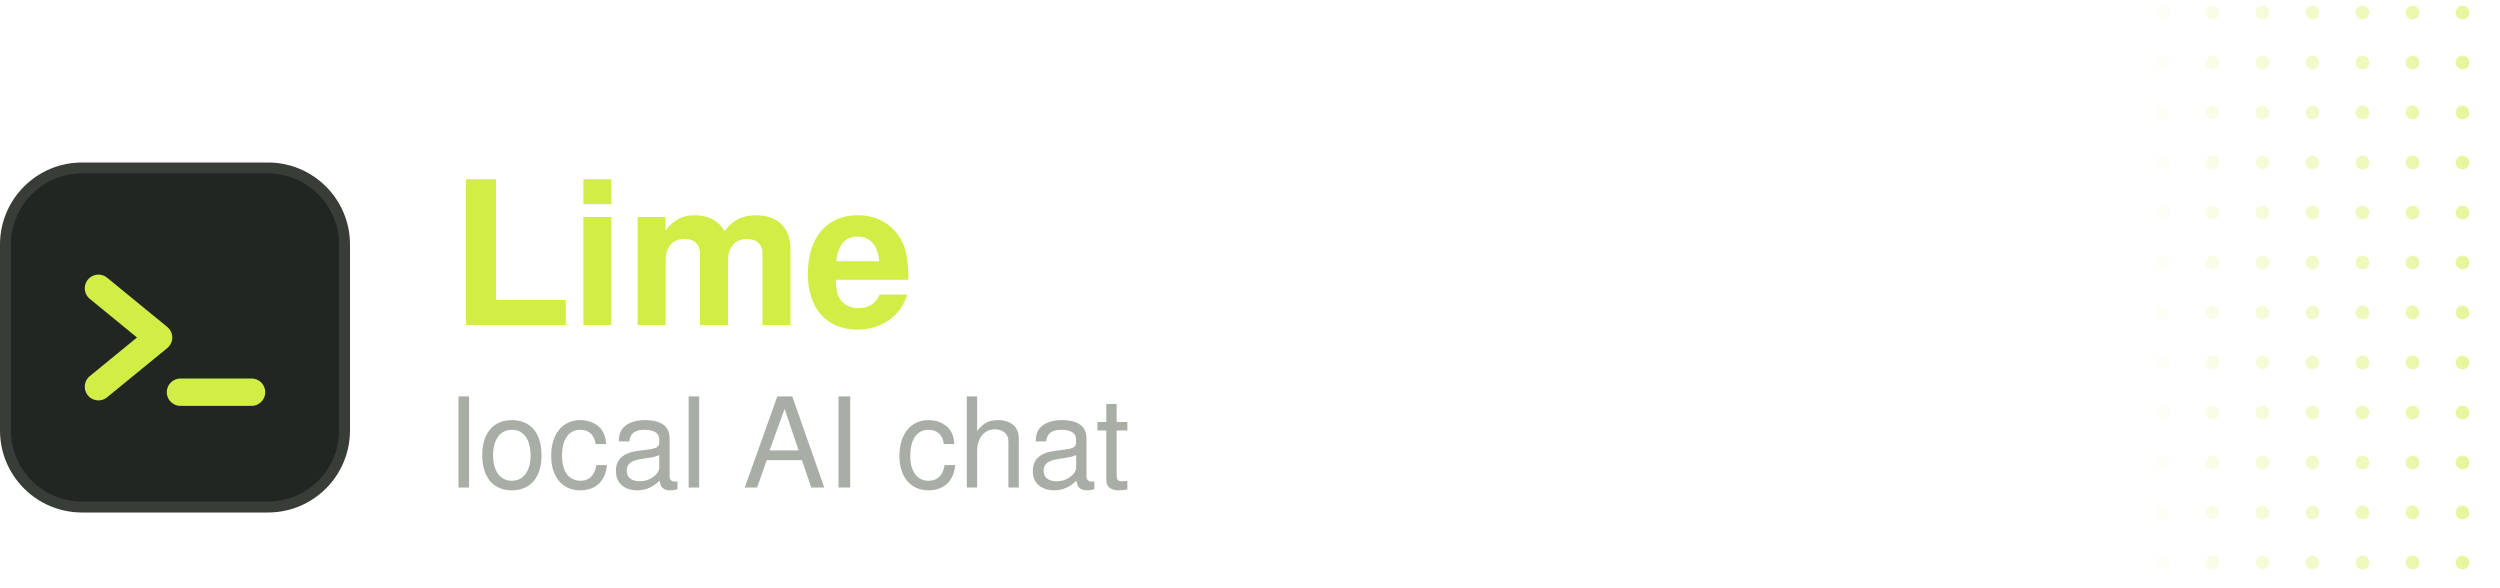
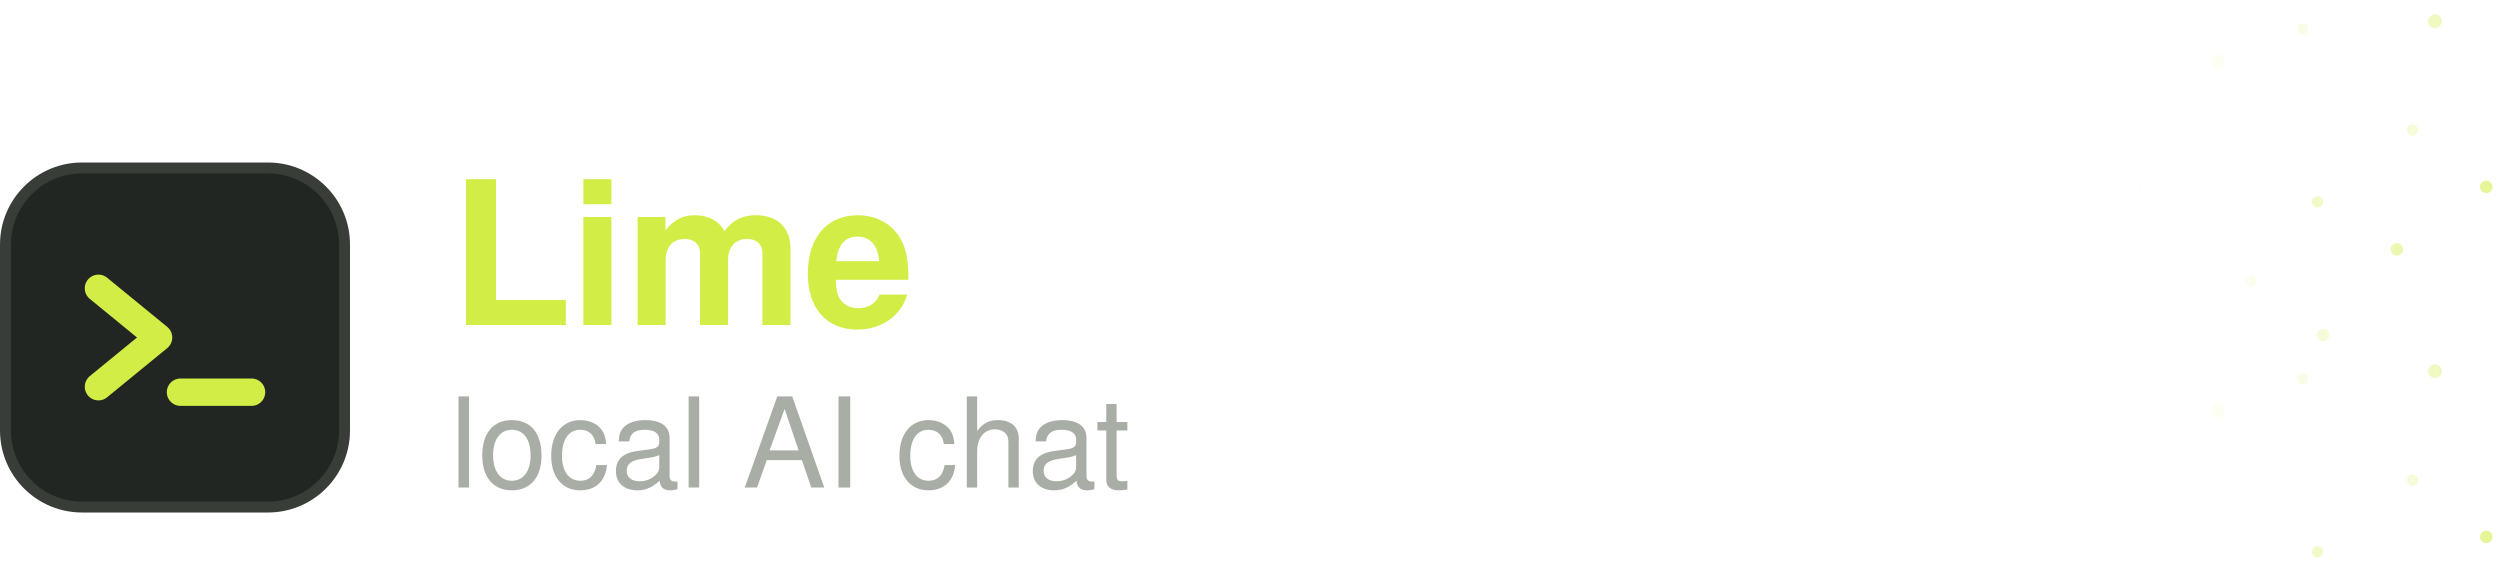
<svg xmlns="http://www.w3.org/2000/svg" width="400" height="94" viewBox="0 0 400 94">
  <defs>
-     <pattern id="p" width="8" height="8" patternUnits="userSpaceOnUse">
-       <circle cx="2" cy="2" r="1.1" fill="#d2ee46" />
+     <pattern id="p" width="56" height="56" patternUnits="userSpaceOnUse">
+       <g fill="#d2ee46">
+         <circle cx="18.8" cy="9.8" r="1.1" fill-opacity="0.45" />
+         <circle cx="5.8" cy="29.9" r="1" fill-opacity="1" />
+         <circle cx="24.1" cy="45.0" r="0.9" fill-opacity="0.45" />
+         <circle cx="34.8" cy="32.3" r="0.9" fill-opacity="1" />
+         <circle cx="32.4" cy="4.6" r="0.9" fill-opacity="0.45" />
+         <circle cx="50.0" cy="20.8" r="0.9" fill-opacity="0.45" />
+         <circle cx="47.5" cy="39.9" r="1" fill-opacity="1" />
+         <circle cx="35.7" cy="53.6" r="1" fill-opacity="0.7" />
+         <circle cx="53.6" cy="3.4" r="1.1" fill-opacity="0.7" />
+       </g>
    </pattern>
    <linearGradient id="g">
      <stop offset=".85" stop-color="#fff" stop-opacity="0" />
      <stop offset="1" stop-color="#fff" stop-opacity=".6" />
    </linearGradient>
    <mask id="m">
      <rect width="400" height="94" fill="url(#g)" />
    </mask>
  </defs>
  <rect width="400" height="94" fill="url(#p)" mask="url(#m)" />
  <g transform="translate(0 26) scale(.875)">
    <rect x="1" y="1" width="62" height="62" rx="14" fill="#222623" stroke="#383d37" stroke-width="2" />
    <g fill="none" stroke="#d2ee46" stroke-width="5" stroke-linecap="round" stroke-linejoin="round">
      <polyline points="18,23 29,32 18,41" />
      <line x1="33" y1="42" x2="46" y2="42" />
    </g>
  </g>
  <text x="72" y="52" style="font:600 32px -apple-system, BlinkMacSystemFont, 'Segoe UI', Helvetica, Arial, sans-serif" fill="#d2ee46">Lime</text>
  <text x="72" y="78" style="font:400 20px -apple-system, BlinkMacSystemFont, 'Segoe UI', Helvetica, Arial, sans-serif" fill="#a8aea5">local AI chat</text>
</svg>
